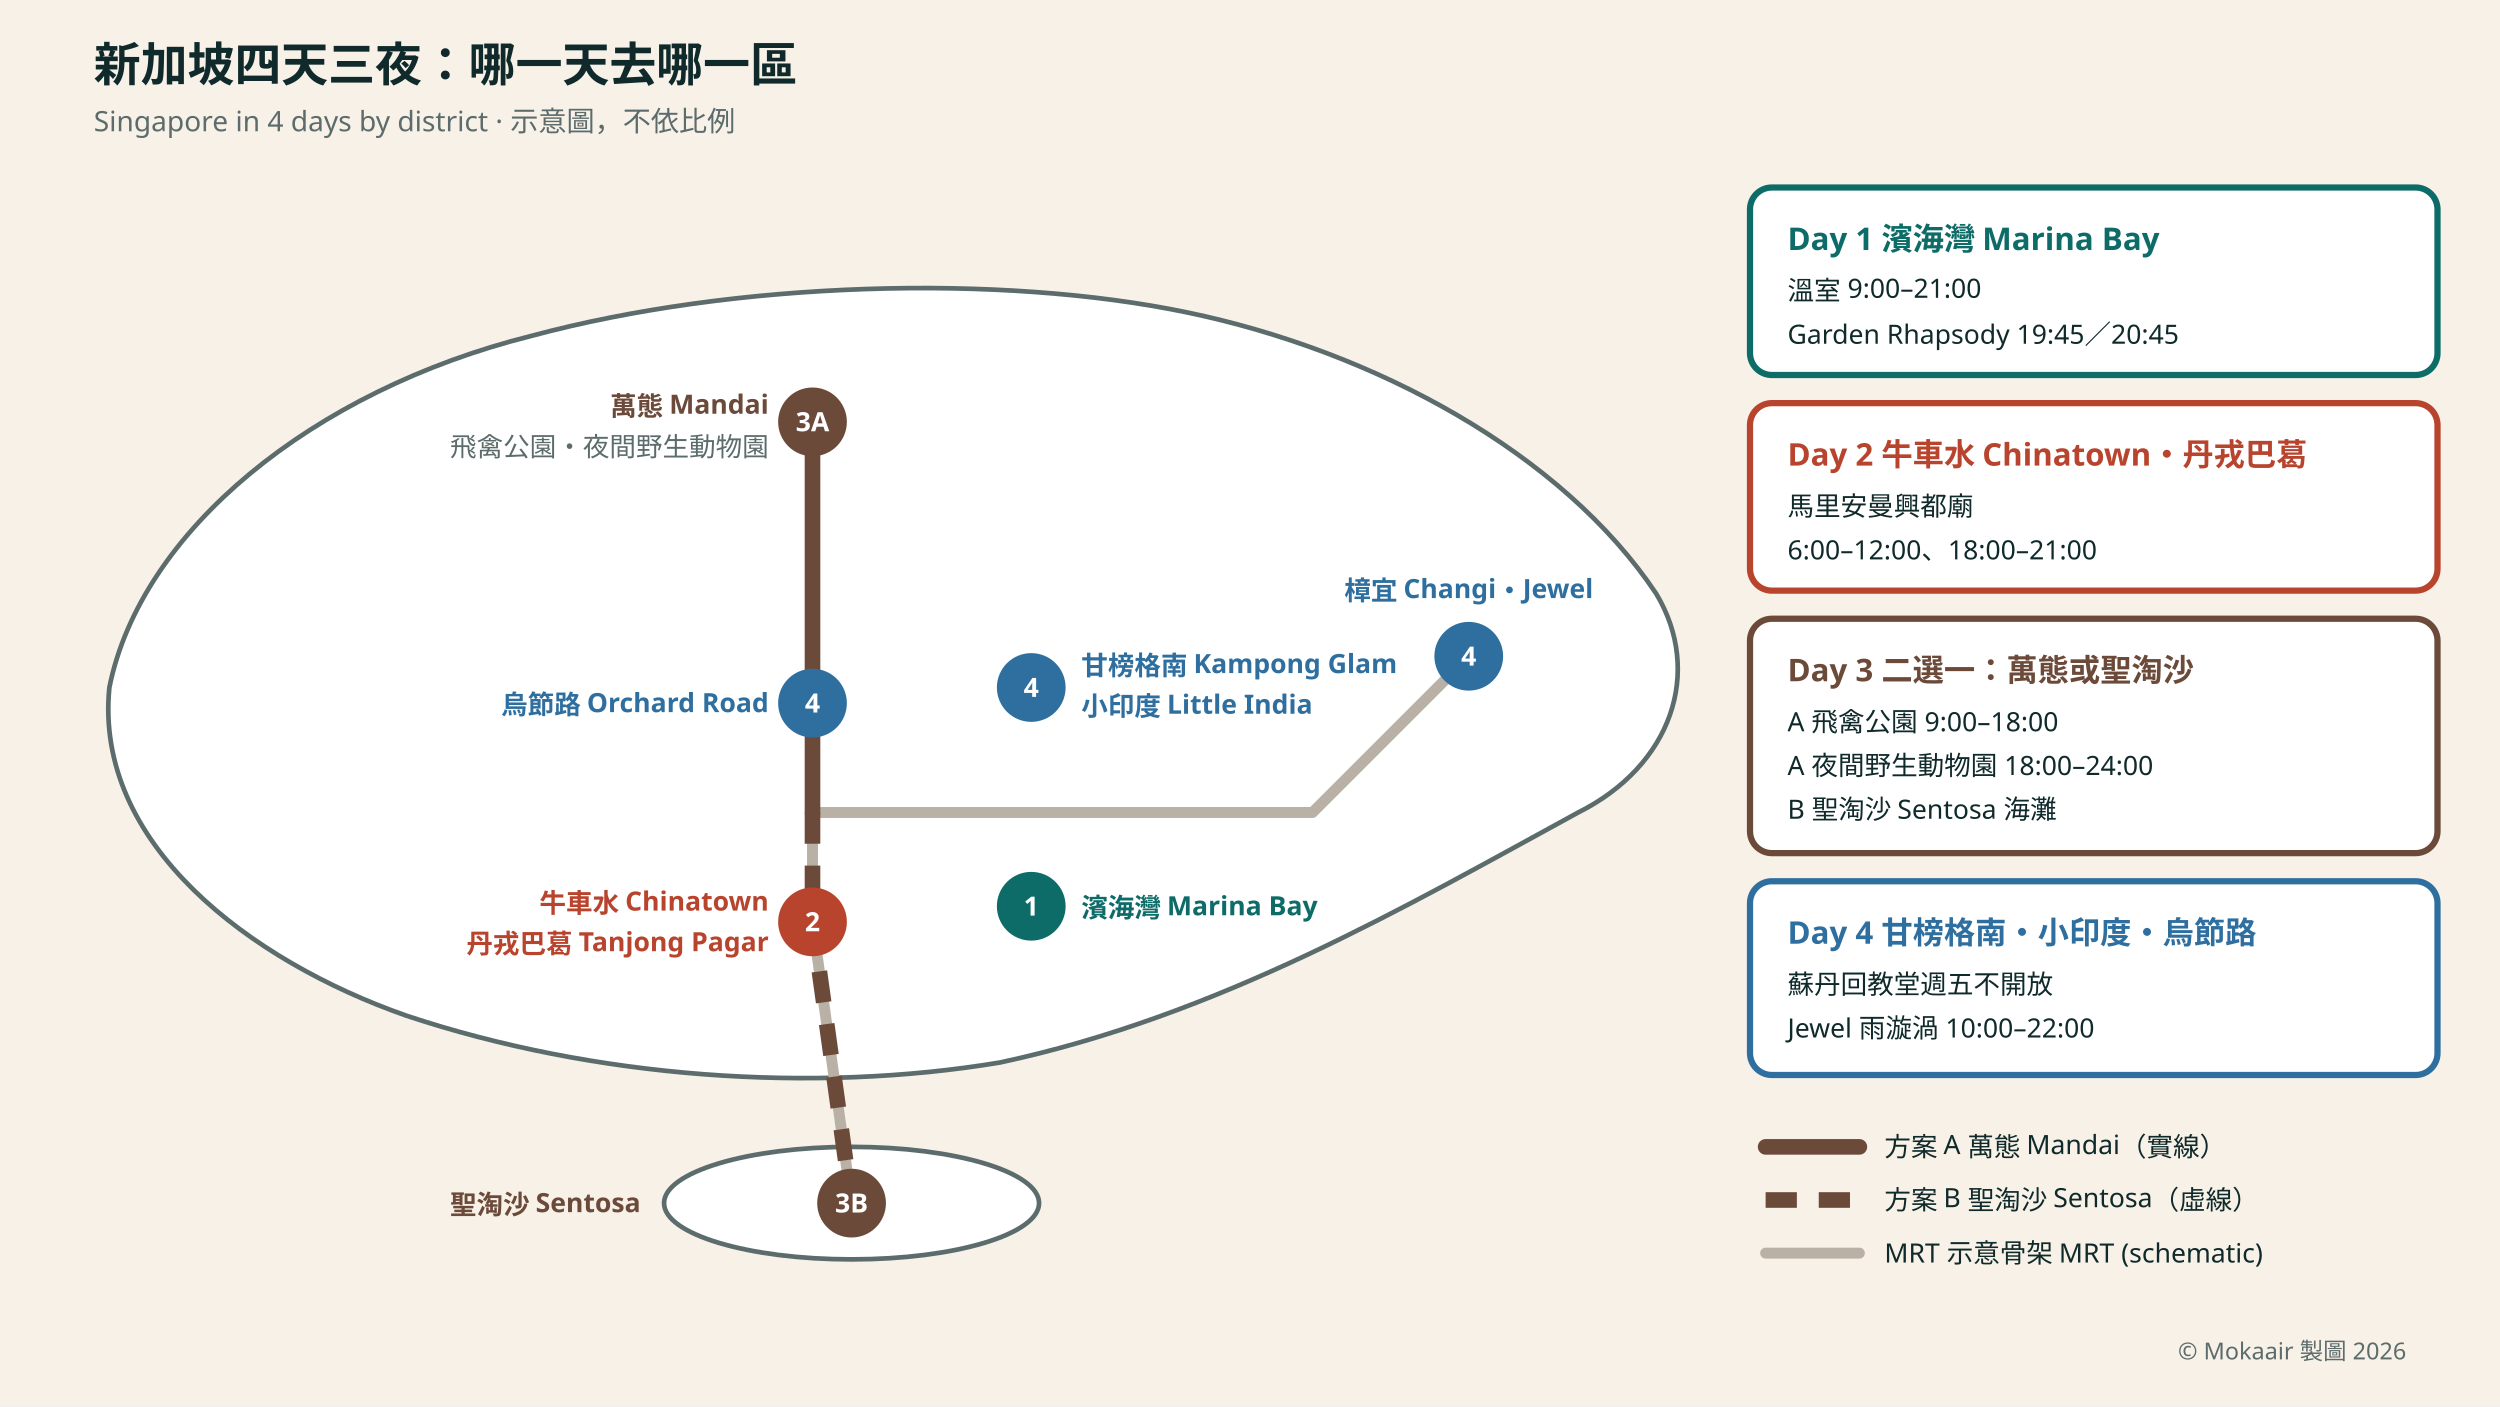
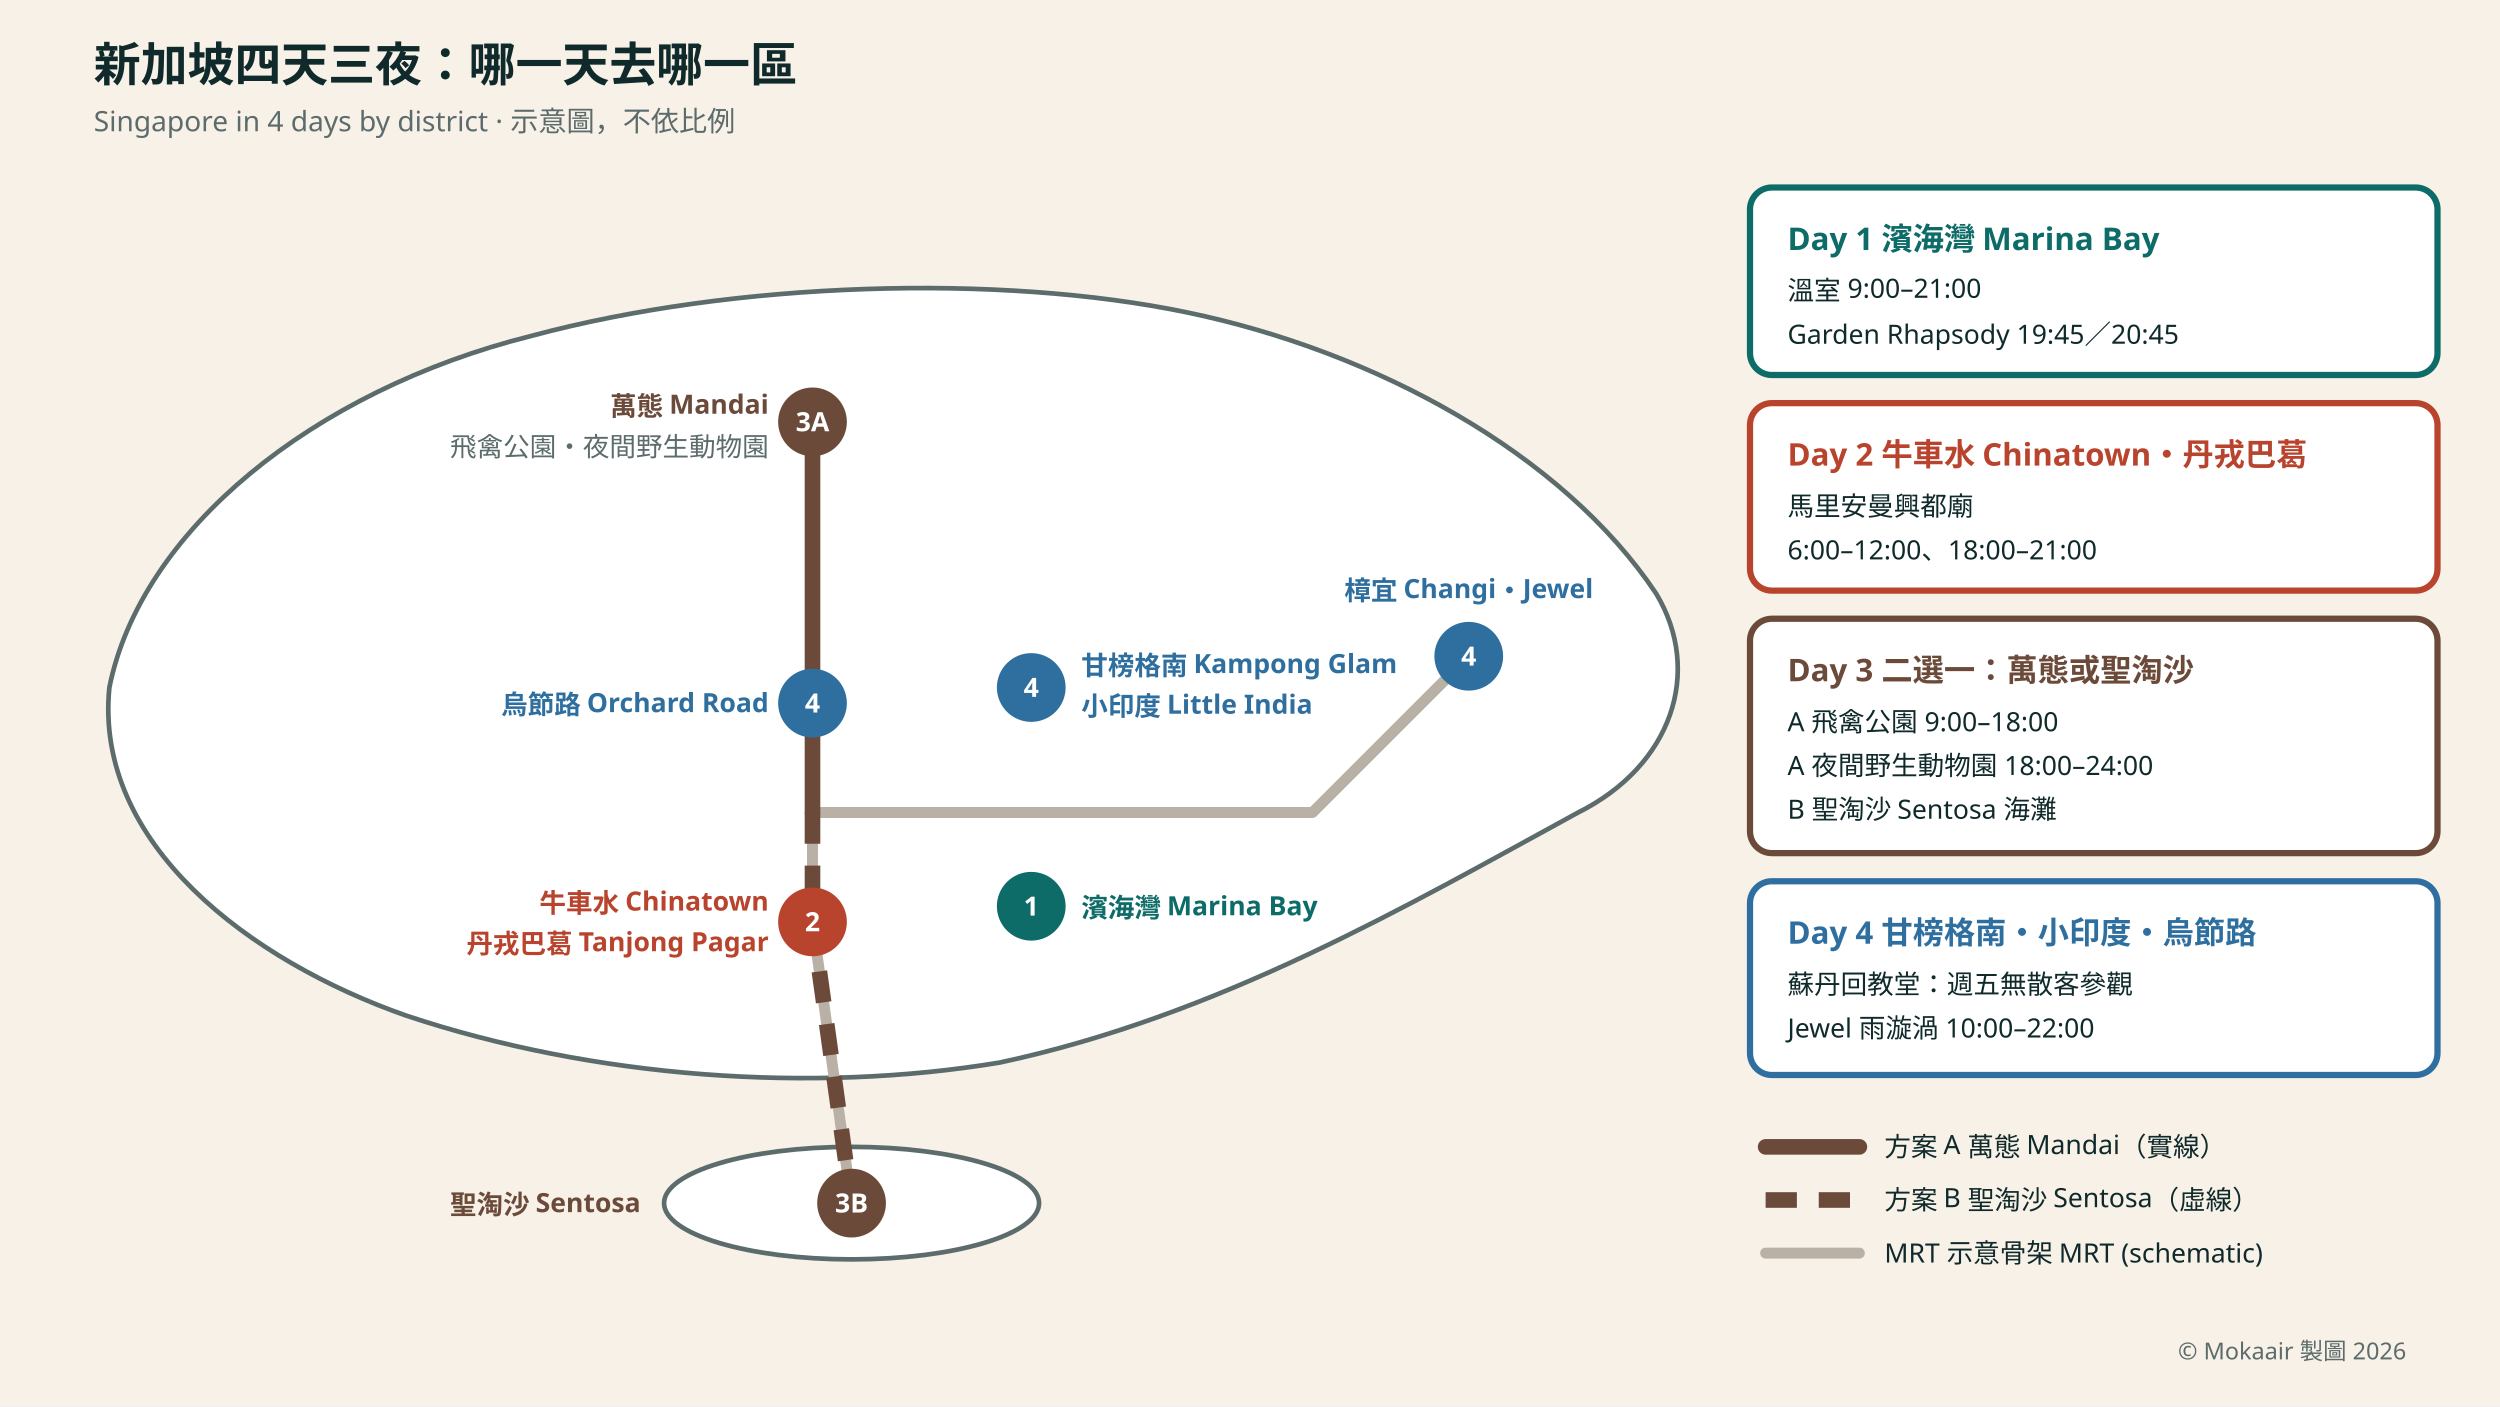
<svg xmlns="http://www.w3.org/2000/svg" viewBox="0 0 1600 900" width="1600" height="900" role="img" aria-labelledby="title desc" font-family="'Noto Sans TC','Noto Sans JP','PingFang TC','Microsoft JhengHei','Hiragino Sans',system-ui,sans-serif">
  <rect width="1600" height="900" fill="#F7F1E8" />
  <text x="60" y="52" font-size="30" font-weight="700" fill="#102A2B">新加坡四天三夜：哪一天去哪一區</text>
  <text x="60" y="84" font-size="18" fill="#5C6B6B">Singapore in 4 days by district · 示意圖，不依比例</text>
  <path d="M 70 440 C 90 340, 200 250, 340 215 C 470 180, 640 175, 760 200 C 880 225, 1000 290, 1060 380 C 1090 430, 1070 490, 1010 520 C 900 580, 780 650, 640 680 C 520 700, 380 690, 260 650 C 160 615, 60 540, 70 440 Z" fill="#FFFFFF" stroke="#5C6B6B" stroke-width="3" />
  <ellipse cx="545" cy="770" rx="120" ry="36" fill="#FFFFFF" stroke="#5C6B6B" stroke-width="3" />
  <g fill="none" stroke="#B9B1A5" stroke-width="7" stroke-linecap="round" stroke-linejoin="round">
    <path d="M 520 270 L 520 590 L 545 770" />
    <path d="M 520 520 L 840 520 L 940 420" />
  </g>
  <path d="M 520 520 L 520 270" fill="none" stroke="#6B4A3A" stroke-width="10" stroke-linecap="round" />
  <path d="M 520 520 L 520 590 L 545 770" fill="none" stroke="#6B4A3A" stroke-width="10" stroke-dasharray="20 14" stroke-linejoin="round" />
  <g font-size="17" font-weight="700" fill="#FFFFFF" text-anchor="middle">
    <circle cx="520" cy="270" r="22" fill="#6B4A3A" />
    <text x="520" y="276">3A</text>
    <circle cx="545" cy="770" r="22" fill="#6B4A3A" />
    <text x="545" y="776">3B</text>
    <circle cx="520" cy="450" r="22" fill="#2F6F9F" />
    <text x="520" y="456">4</text>
    <circle cx="660" cy="440" r="22" fill="#2F6F9F" />
    <text x="660" y="446">4</text>
    <circle cx="940" cy="420" r="22" fill="#2F6F9F" />
    <text x="940" y="426">4</text>
    <circle cx="520" cy="590" r="22" fill="#B8442D" />
    <text x="520" y="596">2</text>
    <circle cx="660" cy="580" r="22" fill="#0D6B68" />
    <text x="660" y="586">1</text>
  </g>
  <g font-size="17" font-weight="700">
    <text x="492" y="266" text-anchor="end" fill="#6B4A3A">萬態 Mandai</text>
    <text x="492" y="292" text-anchor="end" font-weight="400" fill="#5C6B6B">飛禽公園・夜間野生動物園</text>
    <text x="492" y="457" text-anchor="end" fill="#2F6F9F">烏節路 Orchard Road</text>
    <text x="692" y="432" fill="#2F6F9F">甘榜格南 Kampong Glam</text>
    <text x="692" y="458" fill="#2F6F9F">小印度 Little India</text>
    <text x="940" y="384" text-anchor="middle" fill="#2F6F9F">樟宜 Changi・Jewel</text>
    <text x="492" y="584" text-anchor="end" fill="#B8442D">牛車水 Chinatown</text>
    <text x="492" y="610" text-anchor="end" fill="#B8442D">丹戎巴葛 Tanjong Pagar</text>
    <text x="692" y="587" fill="#0D6B68">濱海灣 Marina Bay</text>
    <text x="410" y="777" text-anchor="end" fill="#6B4A3A">聖淘沙 Sentosa</text>
  </g>
  <g font-size="17" fill="#102A2B">
    <rect x="1120" y="120" width="440" height="120" rx="14" fill="#FFFFFF" stroke="#0D6B68" stroke-width="4" />
    <text x="1144" y="160" font-size="20" font-weight="700" fill="#0D6B68">Day 1 濱海灣 Marina Bay</text>
    <text x="1144" y="192">溫室 9:00–21:00</text>
    <text x="1144" y="220">Garden Rhapsody 19:45／20:45</text>
    <rect x="1120" y="258" width="440" height="120" rx="14" fill="#FFFFFF" stroke="#B8442D" stroke-width="4" />
    <text x="1144" y="298" font-size="20" font-weight="700" fill="#B8442D">Day 2 牛車水 Chinatown・丹戎巴葛</text>
    <text x="1144" y="330">馬里安曼興都廟</text>
    <text x="1144" y="358">6:00–12:00、18:00–21:00</text>
    <rect x="1120" y="396" width="440" height="150" rx="14" fill="#FFFFFF" stroke="#6B4A3A" stroke-width="4" />
    <text x="1144" y="436" font-size="20" font-weight="700" fill="#6B4A3A">Day 3 二選一：萬態或聖淘沙</text>
    <text x="1144" y="468">A 飛禽公園 9:00–18:00</text>
    <text x="1144" y="496">A 夜間野生動物園 18:00–24:00</text>
    <text x="1144" y="524">B 聖淘沙 Sentosa 海灘</text>
    <rect x="1120" y="564" width="440" height="124" rx="14" fill="#FFFFFF" stroke="#2F6F9F" stroke-width="4" />
    <text x="1144" y="604" font-size="20" font-weight="700" fill="#2F6F9F">Day 4 甘榜格南・小印度・烏節路</text>
-     <text x="1144" y="636">蘇丹回教堂週五不開放</text>
+     <text x="1144" y="636">蘇丹回教堂：週五無散客參觀</text>
    <text x="1144" y="664">Jewel 雨漩渦 10:00–22:00</text>
  </g>
  <g font-size="17" fill="#102A2B">
    <line x1="1130" y1="734" x2="1190" y2="734" stroke="#6B4A3A" stroke-width="10" stroke-linecap="round" />
    <text x="1206" y="740">方案 A 萬態 Mandai（實線）</text>
    <line x1="1130" y1="768" x2="1190" y2="768" stroke="#6B4A3A" stroke-width="10" stroke-dasharray="20 14" />
    <text x="1206" y="774">方案 B 聖淘沙 Sentosa（虛線）</text>
    <line x1="1130" y1="802" x2="1190" y2="802" stroke="#B9B1A5" stroke-width="7" stroke-linecap="round" />
    <text x="1206" y="808">MRT 示意骨架 MRT (schematic)</text>
  </g>
  <text x="1540" y="870" text-anchor="end" font-size="15" fill="#5C6B6B">© Mokaair 製圖 2026</text>
</svg>
